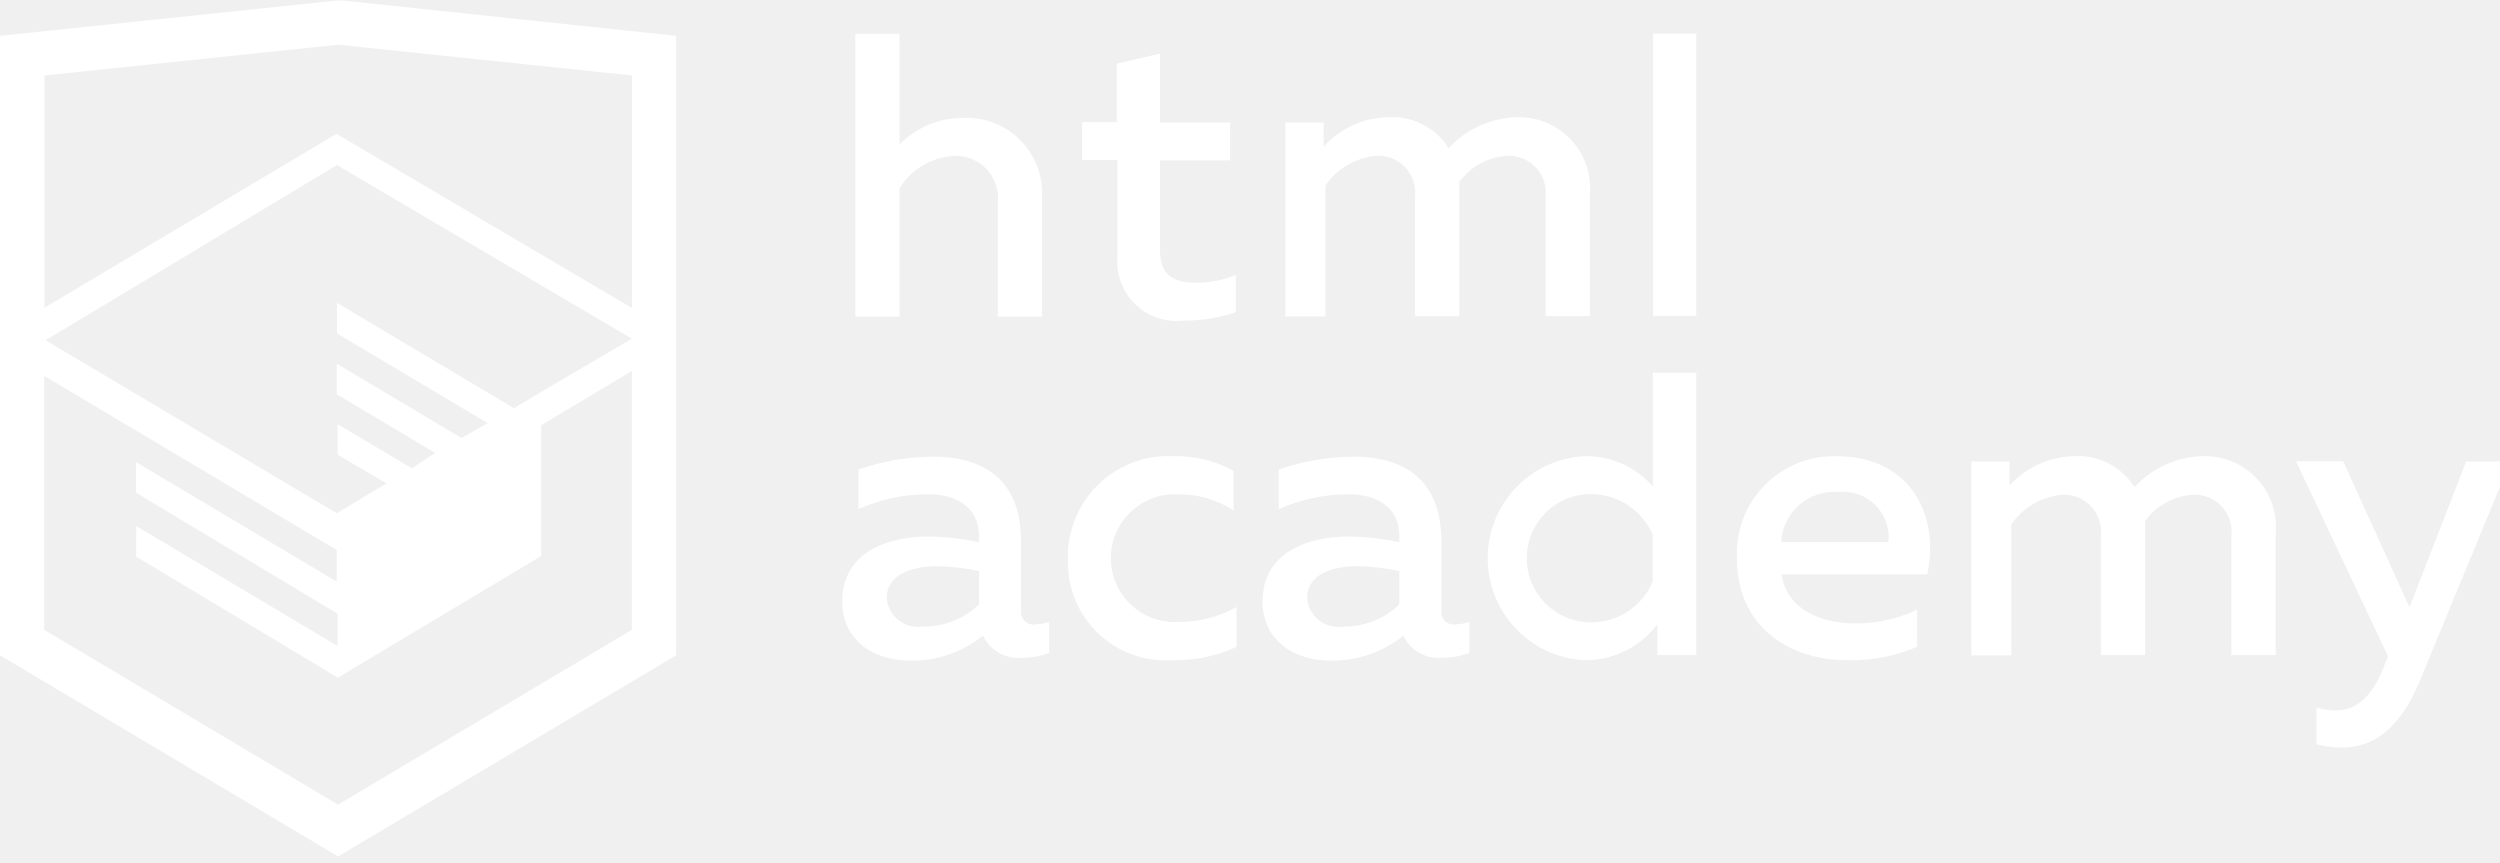
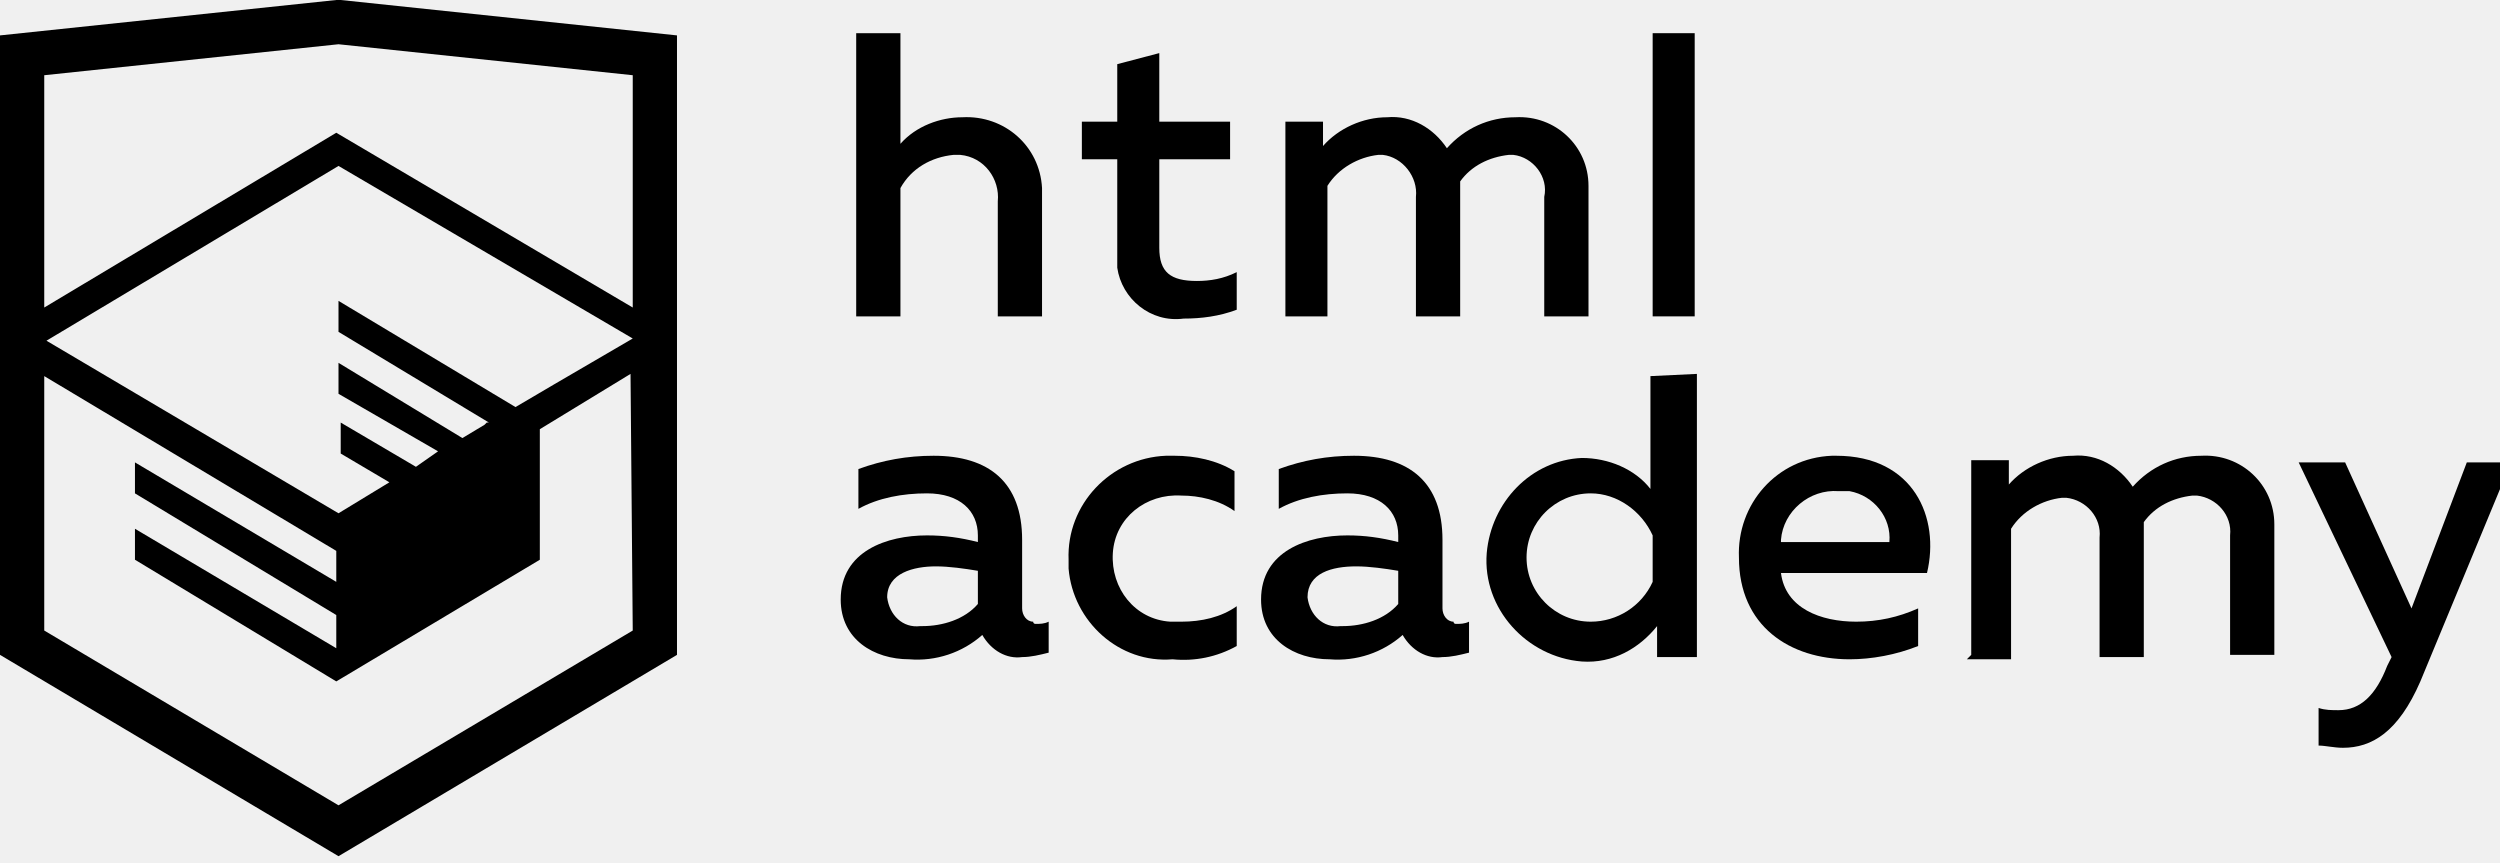
- <svg xmlns="http://www.w3.org/2000/svg" id="Layer_1" data-name="Layer 1" viewBox="0 0 113 39">
-   <path d="M401.93,351.51a2.07,2.07,0,0,0,.58-0.11v1.4a3.41,3.41,0,0,1-1.24.22,1.75,1.75,0,0,1-1.75-1,5.08,5.08,0,0,1-3.3,1.13c-1.59,0-3.06-.87-3.06-2.68,0-2.24,2.08-2.93,3.9-2.93a11.63,11.63,0,0,1,2.28.26v-0.31c0-1.09-.8-1.86-2.3-1.86a7.79,7.79,0,0,0-3.15.67v-1.79a10.72,10.72,0,0,1,3.35-.58c2.48,0,4,1.18,4,3.83v3.14A0.57,0.57,0,0,0,401.93,351.51Zm-6.76-1.19a1.42,1.42,0,0,0,1.64,1.29,3.56,3.56,0,0,0,2.53-1V349.1a10.21,10.21,0,0,0-1.9-.22C396.34,348.89,395.17,349.23,395.17,350.33Z" transform="translate(-355.09 -323.29)" fill="#fff" />
-   <path d="M408.15,343.91a5.29,5.29,0,0,1,2.7.67v1.79a4.28,4.28,0,0,0-2.42-.73,2.89,2.89,0,1,0,0,5.76,5.26,5.26,0,0,0,2.55-.67v1.8a6.58,6.58,0,0,1-2.9.6,4.42,4.42,0,0,1-4.72-4.54A4.54,4.54,0,0,1,408.15,343.91Z" transform="translate(-355.09 -323.29)" fill="#fff" />
-   <path d="M420.93,351.51a2.07,2.07,0,0,0,.58-0.11v1.4a3.41,3.41,0,0,1-1.24.22,1.75,1.75,0,0,1-1.75-1,5.08,5.08,0,0,1-3.3,1.13c-1.59,0-3.06-.87-3.06-2.68,0-2.24,2.08-2.93,3.9-2.93a11.63,11.63,0,0,1,2.28.26v-0.31c0-1.09-.8-1.86-2.3-1.86a7.79,7.79,0,0,0-3.15.67v-1.79a10.72,10.72,0,0,1,3.35-.58c2.48,0,4,1.18,4,3.83v3.14A0.57,0.57,0,0,0,420.93,351.51Zm-6.76-1.19a1.42,1.42,0,0,0,1.64,1.29,3.56,3.56,0,0,0,2.53-1V349.1a10.21,10.21,0,0,0-1.9-.22C415.33,348.89,414.17,349.23,414.17,350.33Z" transform="translate(-355.09 -323.29)" fill="#fff" />
-   <path d="M431.76,340.14V352.9H430v-1.39a4.07,4.07,0,0,1-3.35,1.62,4.62,4.62,0,0,1,0-9.22,4,4,0,0,1,3.15,1.37v-5.14h2ZM427,345.62a2.9,2.9,0,0,0,0,5.8,3,3,0,0,0,2.79-1.84v-2.13A3.06,3.06,0,0,0,427,345.62Z" transform="translate(-355.09 -323.29)" fill="#fff" />
-   <path d="M438.08,343.91c3.48,0,4.68,2.81,4.12,5.34h-6.58c0.22,1.57,1.75,2.22,3.35,2.22a6.41,6.41,0,0,0,2.77-.62v1.68a7.5,7.5,0,0,1-3.14.6c-2.68,0-5-1.53-5-4.61A4.39,4.39,0,0,1,438.08,343.91Zm0.09,1.62a2.39,2.39,0,0,0-2.57,2.26h4.85A2.06,2.06,0,0,0,438.17,345.53Z" transform="translate(-355.09 -323.29)" fill="#fff" />
-   <path d="M444.19,352.9v-8.75h1.73v1.09a4,4,0,0,1,2.92-1.33,3,3,0,0,1,2.73,1.4,4.33,4.33,0,0,1,3.06-1.4,3.21,3.21,0,0,1,3.32,3.52v5.47h-2v-5.41a1.67,1.67,0,0,0-1.73-1.84,2.94,2.94,0,0,0-2.17,1.18c0,0.2,0,.4,0,0.6v5.47h-2v-5.41a1.67,1.67,0,0,0-1.73-1.84,3.11,3.11,0,0,0-2.32,1.35v5.91h-2Z" transform="translate(-355.09 -323.29)" fill="#fff" />
-   <path d="M466.56,344.15h2l-4.1,9.93c-0.95,2.28-2.19,3-3.52,3a5,5,0,0,1-1.15-.15v-1.66a3,3,0,0,0,.89.13c0.95,0,1.66-.67,2.17-2l0.18-.44-4.16-8.82H461l3,6.6Z" transform="translate(-355.09 -323.29)" fill="#fff" />
-   <path d="M395.75,324.82v5a4,4,0,0,1,2.83-1.2,3.41,3.41,0,0,1,3.61,3.57v5.41h-2v-5.16a1.9,1.9,0,0,0-2-2.1,3.08,3.08,0,0,0-2.44,1.46v5.8h-2V324.82h2Z" transform="translate(-355.09 -323.29)" fill="#fff" />
-   <path d="M407.52,325.71v3.12h3.17v1.71h-3.17v4c0,1.15.53,1.53,1.66,1.53a4.71,4.71,0,0,0,1.77-.35v1.68a7.14,7.14,0,0,1-2.35.38,2.68,2.68,0,0,1-3-2.88v-4.38H404v-1.71h1.57v-2.64Z" transform="translate(-355.09 -323.29)" fill="#fff" />
-   <path d="M413.19,337.58v-8.75h1.73v1.09a4,4,0,0,1,2.92-1.33,3,3,0,0,1,2.73,1.4,4.33,4.33,0,0,1,3.06-1.4,3.21,3.21,0,0,1,3.32,3.52v5.47h-2v-5.41a1.67,1.67,0,0,0-1.73-1.84,2.94,2.94,0,0,0-2.17,1.18c0,0.2,0,.4,0,0.6v5.47h-2v-5.41a1.67,1.67,0,0,0-1.73-1.84,3.11,3.11,0,0,0-2.32,1.35v5.91h-2Z" transform="translate(-355.09 -323.29)" fill="#fff" />
-   <rect x="74.72" y="1.52" width="1.95" height="12.76" fill="#fff" />
-   <path d="M370.53,323.31l-0.16,0-15.28,1.6v28L370.37,362l15.28-9.09v-28Zm13.12,28.45-13.28,7.9-13.28-7.9V340.28l13.22,7.87,0,1.43-9.07-5.4v1.38l9.11,5.47,0,1.46-9.1-5.42v1.38l9.11,5.47h0l9.19-5.5v-1.39h0v-4.52l4.1-2.45v11.67Zm0-13.16L380,340.74h0l-1.68,1-8-4.76v1.38l6.84,4.07-0.06,0-0.15.09-1,.57-5.64-3.36v1.38l4.45,2.65-1.05.7,0,0-3.36-2v1.38l2.21,1.3-2.25,1.35-13.16-7.82,13.17-7.92h0Zm0-1.39-13.35-7.87h0l-13.2,7.86v-10.5l13.28-1.39,13.28,1.39v10.51Z" transform="translate(-355.09 -323.29)" fill="#fff" />
+ <svg xmlns="http://www.w3.org/2000/svg" version="1.1" id="Layer_1" x="0px" y="0px" viewBox="0 0 113 39" style="enable-background:new 0 0 113 39;" xml:space="preserve">
+   <path d="M46.8,28.2c0.2,0,0.4,0,0.6-0.1v1.4c-0.4,0.1-0.8,0.2-1.2,0.2c-0.7,0.1-1.4-0.3-1.8-1c-0.9,0.8-2.1,1.2-3.3,1.1  c-1.6,0-3.1-0.9-3.1-2.7c0-2.2,2.1-2.9,3.9-2.9c0.8,0,1.5,0.1,2.3,0.3v-0.3c0-1.1-0.8-1.9-2.3-1.9c-1.1,0-2.2,0.2-3.1,0.7v-1.8  c1.1-0.4,2.2-0.6,3.4-0.6c2.5,0,4,1.2,4,3.8v3.1c0,0.3,0.2,0.6,0.5,0.6C46.7,28.2,46.8,28.2,46.8,28.2z M40.1,27  c0.1,0.8,0.7,1.4,1.5,1.3c0,0,0.1,0,0.1,0c0.9,0,1.9-0.3,2.5-1v-1.5c-0.6-0.1-1.3-0.2-1.9-0.2C41.3,25.6,40.1,25.9,40.1,27L40.1,27z  " />
+   <path d="M53.1,20.6c0.9,0,1.9,0.2,2.7,0.7v1.8c-0.7-0.5-1.6-0.7-2.4-0.7c-1.6-0.1-3,1-3.1,2.6s1,3,2.6,3.1c0.2,0,0.3,0,0.5,0  c0.9,0,1.8-0.2,2.5-0.7v1.8C55,29.7,54,29.9,53,29.8c-2.4,0.2-4.5-1.7-4.7-4.1c0-0.1,0-0.3,0-0.4c-0.1-2.5,1.9-4.6,4.4-4.7  C52.8,20.6,52.9,20.6,53.1,20.6z" />
+   <path d="M65.8,28.2c0.2,0,0.4,0,0.6-0.1v1.4c-0.4,0.1-0.8,0.2-1.2,0.2c-0.7,0.1-1.4-0.3-1.8-1c-0.9,0.8-2.1,1.2-3.3,1.1  c-1.6,0-3.1-0.9-3.1-2.7c0-2.2,2.1-2.9,3.9-2.9c0.8,0,1.5,0.1,2.3,0.3v-0.3c0-1.1-0.8-1.9-2.3-1.9c-1.1,0-2.2,0.2-3.1,0.7v-1.8  c1.1-0.4,2.2-0.6,3.4-0.6c2.5,0,4,1.2,4,3.8v3.1c0,0.3,0.2,0.6,0.5,0.6C65.7,28.2,65.8,28.2,65.8,28.2z M59.1,27  c0.1,0.8,0.7,1.4,1.5,1.3c0,0,0.1,0,0.1,0c0.9,0,1.9-0.3,2.5-1v-1.5c-0.6-0.1-1.3-0.2-1.9-0.2C60.2,25.6,59.1,25.9,59.1,27L59.1,27z  " />
+   <path d="M76.7,16.9v12.8h-1.8v-1.4c-0.8,1-2,1.7-3.4,1.6c-2.5-0.2-4.5-2.4-4.3-4.9c0.2-2.3,2-4.2,4.3-4.3c1.2,0,2.4,0.5,3.1,1.4  v-5.1L76.7,16.9L76.7,16.9z M71.9,22.3c-1.6,0-2.9,1.3-2.9,2.9c0,1.6,1.3,2.9,2.9,2.9c1.2,0,2.3-0.7,2.8-1.8v-2.1  C74.2,23.1,73.1,22.3,71.9,22.3z" />
+   <path d="M83,20.6c3.5,0,4.7,2.8,4.1,5.3h-6.6c0.2,1.6,1.8,2.2,3.4,2.2c1,0,1.9-0.2,2.8-0.6v1.7c-1,0.4-2.1,0.6-3.1,0.6  c-2.7,0-5-1.5-5-4.6c-0.1-2.4,1.7-4.5,4.2-4.6C82.8,20.6,82.9,20.6,83,20.6z M83.1,22.2c-1.3-0.1-2.5,0.9-2.6,2.2c0,0,0,0,0,0.1h4.9  c0.1-1.1-0.7-2.1-1.8-2.3C83.4,22.2,83.2,22.2,83.1,22.2L83.1,22.2z" />
+   <path d="M89.1,29.6v-8.8h1.7v1.1c0.7-0.8,1.8-1.3,2.9-1.3c1.1-0.1,2.1,0.5,2.7,1.4c0.8-0.9,1.9-1.4,3.1-1.4c1.8-0.1,3.3,1.3,3.3,3.1  c0,0.1,0,0.3,0,0.4v5.5h-2v-5.4c0.1-0.9-0.6-1.7-1.5-1.8c-0.1,0-0.2,0-0.2,0c-0.9,0.1-1.7,0.5-2.2,1.2c0,0.2,0,0.4,0,0.6v5.5h-2  v-5.4c0.1-0.9-0.6-1.7-1.5-1.8c-0.1,0-0.2,0-0.2,0c-0.9,0.1-1.8,0.6-2.3,1.4v5.9h-2L89.1,29.6z" />
+   <path d="M111.5,20.9h2l-4.1,9.9c-1,2.3-2.2,3-3.5,3c-0.4,0-0.8-0.1-1.1-0.1V32c0.3,0.1,0.6,0.1,0.9,0.1c1,0,1.7-0.7,2.2-2l0.2-0.4  l-4.2-8.8h2.1l3,6.6L111.5,20.9z" />
+   <path d="M40.7,1.5v5c0.7-0.8,1.8-1.2,2.8-1.2c1.9-0.1,3.5,1.3,3.6,3.2c0,0.1,0,0.2,0,0.4v5.4h-2V9.1c0.1-1-0.6-2-1.7-2.1  c-0.1,0-0.2,0-0.3,0c-1,0.1-1.9,0.6-2.4,1.5v5.8h-2V1.5H40.7L40.7,1.5z" />
+   <path d="M52.4,2.4v3.1h3.2v1.7h-3.2v4c0,1.1,0.5,1.5,1.7,1.5c0.6,0,1.2-0.1,1.8-0.4v1.7c-0.8,0.3-1.6,0.4-2.4,0.4  c-1.5,0.2-2.8-0.9-3-2.3c0-0.2,0-0.4,0-0.5V7.2h-1.6V5.5h1.6V2.9L52.4,2.4z" />
+   <path d="M58.1,14.3V5.5h1.7v1.1c0.7-0.8,1.8-1.3,2.9-1.3c1.1-0.1,2.1,0.5,2.7,1.4c0.8-0.9,1.9-1.4,3.1-1.4c1.8-0.1,3.3,1.3,3.3,3.1  c0,0.1,0,0.3,0,0.4v5.5h-2V8.9C70,8,69.3,7.1,68.4,7c-0.1,0-0.2,0-0.2,0c-0.9,0.1-1.7,0.5-2.2,1.2c0,0.2,0,0.4,0,0.6v5.5h-2V8.9  C64.1,8,63.4,7.1,62.5,7c-0.1,0-0.2,0-0.2,0c-0.9,0.1-1.8,0.6-2.3,1.4v5.9h-2L58.1,14.3z" />
+   <rect x="74.7" y="1.5" width="1.9" height="12.8" />
+   <path d="M15.4,0h-0.2L0,1.6v28l15.3,9.1l15.3-9.1v-28L15.4,0z M28.6,28.5l-13.3,7.9L2,28.5V17l13.2,7.9v1.4l-9.1-5.4v1.4l9.1,5.5  v1.5l-9.1-5.4v1.4l9.1,5.5l0,0l9.2-5.5v-1.4l0,0v-4.5l4.1-2.5L28.6,28.5L28.6,28.5z M28.6,15.3l-3.6,2.1l0,0l-1.7,1l-8-4.8v1.4  l6.8,4.1H22l-0.1,0.1l-1,0.6l-5.6-3.4v1.4l4.5,2.6l-1,0.7l0,0l-3.4-2v1.4l2.2,1.3l-2.3,1.4L2.1,15.4l13.2-7.9l0,0L28.6,15.3z   M28.6,13.9L15.2,6l0,0L2,13.9V3.4L15.3,2l13.3,1.4L28.6,13.9L28.6,13.9z" />
</svg>
